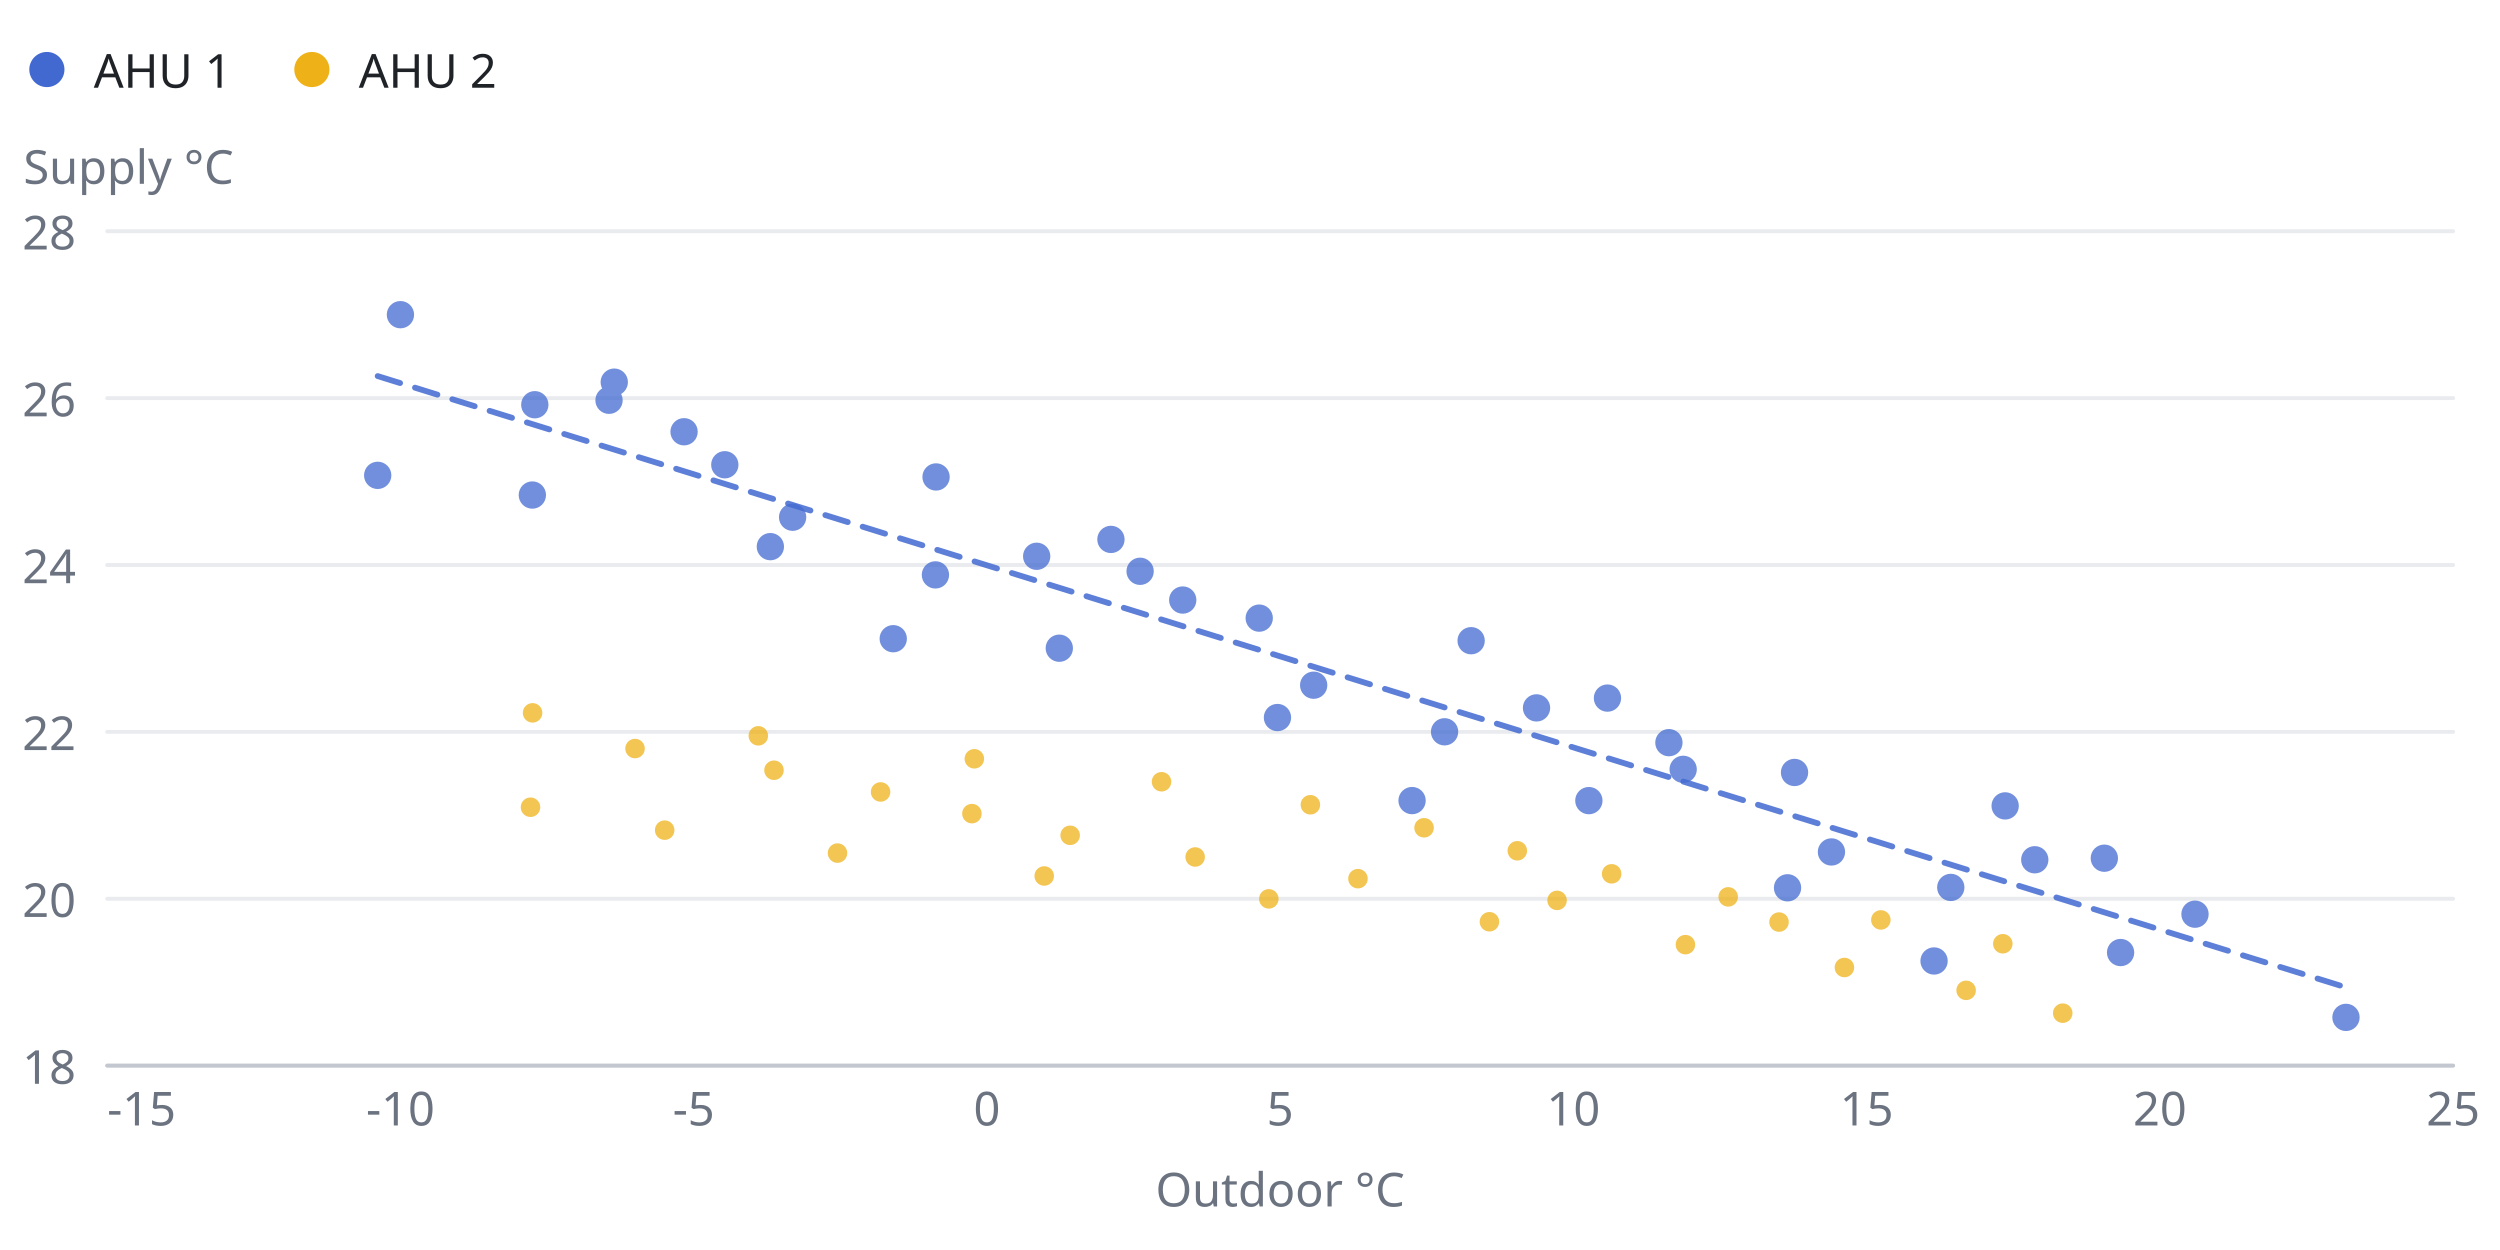
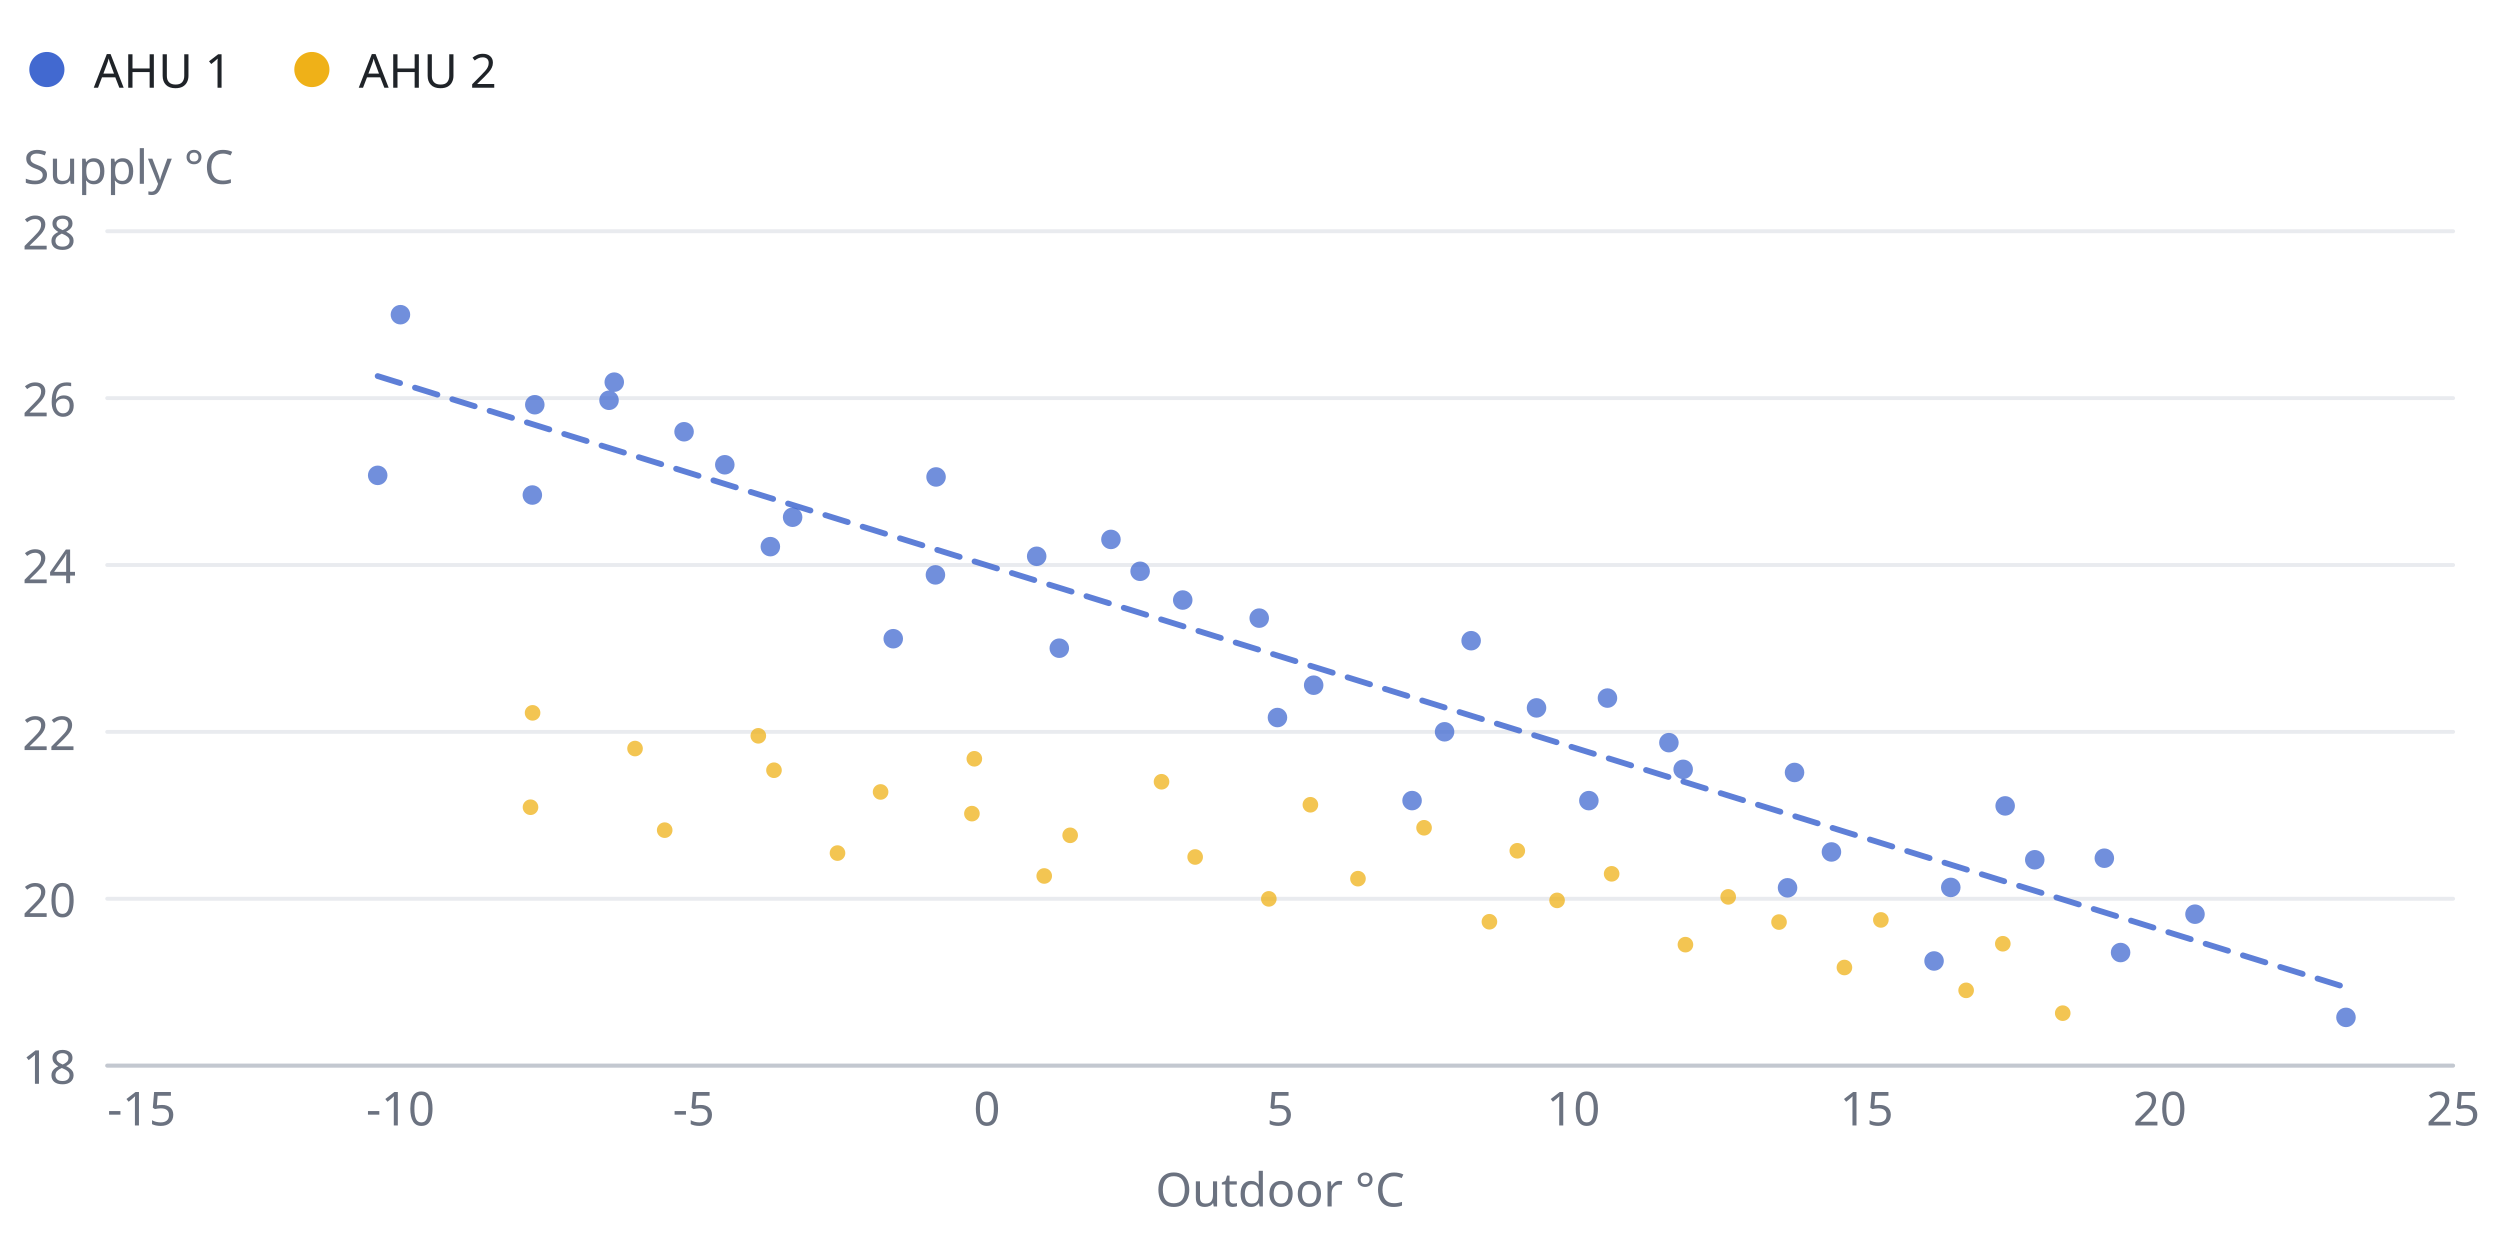
<svg xmlns="http://www.w3.org/2000/svg" width="640" height="320" viewBox="0 0 640 320" font-family="sans-serif" style="font-variant-numeric: tabular-nums" role="img">
  <rect width="100%" height="100%" fill="#ffffff" />
  <g class="rio-static">
    <g class="rio-grid">
      <path d="M27.44 272.8 L628 272.8" fill="none" stroke="#e9ebef" stroke-width="1" stroke-linejoin="round" stroke-linecap="round" />
      <path d="M27.44 230.08 L628 230.08" fill="none" stroke="#e9ebef" stroke-width="1" stroke-linejoin="round" stroke-linecap="round" />
      <path d="M27.44 187.36 L628 187.36" fill="none" stroke="#e9ebef" stroke-width="1" stroke-linejoin="round" stroke-linecap="round" />
      <path d="M27.44 144.64 L628 144.64" fill="none" stroke="#e9ebef" stroke-width="1" stroke-linejoin="round" stroke-linecap="round" />
      <path d="M27.44 101.92 L628 101.92" fill="none" stroke="#e9ebef" stroke-width="1" stroke-linejoin="round" stroke-linecap="round" />
      <path d="M27.44 59.2 L628 59.2" fill="none" stroke="#e9ebef" stroke-width="1" stroke-linejoin="round" stroke-linecap="round" />
    </g>
    <path class="rio-baseline" d="M27.44 272.8 L628 272.8" fill="none" stroke="#c3c8d0" stroke-width="1" stroke-linejoin="round" stroke-linecap="round" />
    <g class="rio-axis-y">
      <text x="19.44" y="272.8" text-anchor="end" dominant-baseline="central" font-size="12" fill="#6b7280">18</text>
      <text x="19.44" y="230.08" text-anchor="end" dominant-baseline="central" font-size="12" fill="#6b7280">20</text>
      <text x="19.44" y="187.36" text-anchor="end" dominant-baseline="central" font-size="12" fill="#6b7280">22</text>
      <text x="19.44" y="144.64" text-anchor="end" dominant-baseline="central" font-size="12" fill="#6b7280">24</text>
      <text x="19.44" y="101.92" text-anchor="end" dominant-baseline="central" font-size="12" fill="#6b7280">26</text>
      <text x="19.44" y="59.2" text-anchor="end" dominant-baseline="central" font-size="12" fill="#6b7280">28</text>
    </g>
    <g class="rio-axis-x">
      <text x="27.44" y="278.8" text-anchor="start" dominant-baseline="hanging" font-size="12" fill="#6b7280">-15</text>
      <text x="102.51" y="278.8" text-anchor="middle" dominant-baseline="hanging" font-size="12" fill="#6b7280">-10</text>
      <text x="177.58" y="278.8" text-anchor="middle" dominant-baseline="hanging" font-size="12" fill="#6b7280">-5</text>
      <text x="252.65" y="278.8" text-anchor="middle" dominant-baseline="hanging" font-size="12" fill="#6b7280">0</text>
      <text x="327.72" y="278.8" text-anchor="middle" dominant-baseline="hanging" font-size="12" fill="#6b7280">5</text>
      <text x="402.79" y="278.8" text-anchor="middle" dominant-baseline="hanging" font-size="12" fill="#6b7280">10</text>
      <text x="477.86" y="278.8" text-anchor="middle" dominant-baseline="hanging" font-size="12" fill="#6b7280">15</text>
      <text x="552.93" y="278.8" text-anchor="middle" dominant-baseline="hanging" font-size="12" fill="#6b7280">20</text>
      <text x="628" y="278.8" text-anchor="middle" dominant-baseline="hanging" font-size="12" fill="#6b7280">25</text>
    </g>
    <text class="rio-axis-title" x="327.72" y="304.2" text-anchor="middle" dominant-baseline="central" font-size="12" font-weight="500" fill="#6b7280">Outdoor °C</text>
    <text class="rio-axis-title" x="6" y="42.4" text-anchor="start" dominant-baseline="central" font-size="12" font-weight="500" fill="#6b7280">Supply °C</text>
    <g class="rio-legend">
      <g class="rio-legend-item">
        <rect class="rio-legend-hit" x="3" y="8" width="57.84" height="19.6" rx="3" fill="transparent" />
        <path class="rio-swatch rio-swatch-dot" d="M12 13.3 L12 13.3 A4.5 4.5 0 1 1 12 22.3 A4.5 4.5 0 1 1 12 13.3 Z" fill="#4269d0" />
        <text x="24" y="17.8" text-anchor="start" dominant-baseline="central" font-size="12" fill="#1f2328">AHU 1</text>
      </g>
      <g class="rio-legend-item">
        <rect class="rio-legend-hit" x="70.84" y="8" width="57.84" height="19.6" rx="3" fill="transparent" />
        <path class="rio-swatch rio-swatch-dot" d="M79.84 13.3 L79.84 13.3 A4.5 4.5 0 1 1 79.84 22.3 A4.5 4.5 0 1 1 79.84 13.3 Z" fill="#efb118" />
        <text x="91.84" y="17.8" text-anchor="start" dominant-baseline="central" font-size="12" fill="#1f2328">AHU 2</text>
      </g>
    </g>
  </g>
  <g class="rio-series-layer">
    <clipPath id="rio-clip-0">
-       <rect x="22.94" y="54.7" width="609.56" height="222.6" />
+       <rect x="23.94" y="55.7" width="607.56" height="220.6" />
    </clipPath>
    <g class="rio-plot" clip-path="url(#rio-clip-0)">
      <g class="rio-series rio-series-scatter">
        <path class="rio-trend" d="M96.69 96.28 L600.57 252.77" fill="none" stroke="#4269d0" stroke-width="1.5" stroke-linejoin="round" stroke-linecap="round" stroke-dasharray="6 4" opacity="0.85" />
-         <path class="rio-marker" d="M96.69 118.19 L96.69 118.19 A3.5 3.5 0 1 1 96.69 125.19 A3.5 3.5 0 1 1 96.69 118.19 Z M102.51 77.06 L102.51 77.06 A3.5 3.5 0 1 1 102.51 84.06 A3.5 3.5 0 1 1 102.51 77.06 Z M136.28 123.23 L136.28 123.23 A3.5 3.5 0 1 1 136.28 130.23 A3.5 3.5 0 1 1 136.28 123.23 Z M136.91 100.11 L136.91 100.11 A3.5 3.5 0 1 1 136.91 107.11 A3.5 3.5 0 1 1 136.91 100.11 Z M155.91 98.97 L155.91 98.97 A3.5 3.5 0 1 1 155.91 105.97 A3.5 3.5 0 1 1 155.91 98.97 Z M157.25 94.33 L157.25 94.33 A3.5 3.5 0 1 1 157.25 101.33 A3.5 3.5 0 1 1 157.25 94.33 Z M175.12 107.03 L175.12 107.03 A3.5 3.5 0 1 1 175.12 114.03 A3.5 3.5 0 1 1 175.12 107.03 Z M185.55 115.48 L185.55 115.48 A3.5 3.5 0 1 1 185.55 122.48 A3.5 3.5 0 1 1 185.55 115.48 Z M197.21 136.44 L197.21 136.44 A3.5 3.5 0 1 1 197.21 143.44 A3.5 3.5 0 1 1 197.21 136.44 Z M202.91 128.91 L202.91 128.91 A3.5 3.5 0 1 1 202.91 135.91 A3.5 3.5 0 1 1 202.91 128.91 Z M228.67 160.01 L228.67 160.01 A3.5 3.5 0 1 1 228.67 167.01 A3.5 3.5 0 1 1 228.67 160.01 Z M239.47 143.67 L239.47 143.67 A3.5 3.5 0 1 1 239.47 150.67 A3.5 3.5 0 1 1 239.47 143.67 Z M239.63 118.6 L239.63 118.6 A3.5 3.5 0 1 1 239.63 125.6 A3.5 3.5 0 1 1 239.63 118.6 Z M265.39 138.91 L265.39 138.91 A3.5 3.5 0 1 1 265.39 145.91 A3.5 3.5 0 1 1 265.39 138.91 Z M271.18 162.44 L271.18 162.44 A3.5 3.5 0 1 1 271.18 169.44 A3.5 3.5 0 1 1 271.18 162.44 Z M284.4 134.59 L284.4 134.59 A3.5 3.5 0 1 1 284.4 141.59 A3.5 3.5 0 1 1 284.4 134.59 Z M291.87 142.75 L291.87 142.75 A3.5 3.5 0 1 1 291.87 149.75 A3.5 3.5 0 1 1 291.87 142.75 Z M302.78 150.11 L302.78 150.11 A3.5 3.5 0 1 1 302.78 157.11 A3.5 3.5 0 1 1 302.78 150.11 Z M322.36 154.74 L322.36 154.74 A3.5 3.5 0 1 1 322.36 161.74 A3.5 3.5 0 1 1 322.36 154.74 Z M327.03 180.19 L327.03 180.19 A3.5 3.5 0 1 1 327.03 187.19 A3.5 3.5 0 1 1 327.03 180.19 Z M336.3 171.91 L336.3 171.91 A3.5 3.5 0 1 1 336.3 178.91 A3.5 3.5 0 1 1 336.3 171.91 Z M361.49 201.45 L361.49 201.45 A3.5 3.5 0 1 1 361.49 208.45 A3.5 3.5 0 1 1 361.49 201.45 Z M369.81 183.84 L369.81 183.84 A3.5 3.5 0 1 1 369.81 190.84 A3.5 3.5 0 1 1 369.81 183.84 Z M376.61 160.52 L376.61 160.52 A3.5 3.5 0 1 1 376.61 167.52 A3.5 3.5 0 1 1 376.61 160.52 Z M393.35 177.72 L393.35 177.72 A3.5 3.5 0 1 1 393.35 184.72 A3.5 3.5 0 1 1 393.35 177.72 Z M406.75 201.46 L406.75 201.46 A3.5 3.5 0 1 1 406.75 208.46 A3.5 3.5 0 1 1 406.75 201.46 Z M411.51 175.21 L411.51 175.21 A3.5 3.5 0 1 1 411.51 182.21 A3.5 3.5 0 1 1 411.51 175.21 Z M427.24 186.62 L427.24 186.62 A3.5 3.5 0 1 1 427.24 193.62 A3.5 3.5 0 1 1 427.24 186.62 Z M430.89 193.45 L430.89 193.45 A3.5 3.5 0 1 1 430.89 200.45 A3.5 3.5 0 1 1 430.89 193.45 Z M457.61 223.78 L457.61 223.78 A3.5 3.5 0 1 1 457.61 230.78 A3.5 3.5 0 1 1 457.61 223.78 Z M459.4 194.25 L459.4 194.25 A3.5 3.5 0 1 1 459.4 201.25 A3.5 3.5 0 1 1 459.4 194.25 Z M468.85 214.6 L468.85 214.6 A3.5 3.5 0 1 1 468.85 221.6 A3.5 3.5 0 1 1 468.85 214.6 Z M495.12 242.51 L495.12 242.51 A3.5 3.5 0 1 1 495.12 249.51 A3.5 3.5 0 1 1 495.12 242.51 Z M499.4 223.68 L499.4 223.68 A3.5 3.5 0 1 1 499.4 230.68 A3.5 3.5 0 1 1 499.4 223.68 Z M513.32 202.81 L513.32 202.81 A3.5 3.5 0 1 1 513.32 209.81 A3.5 3.5 0 1 1 513.32 202.81 Z M520.9 216.6 L520.9 216.6 A3.5 3.5 0 1 1 520.9 223.6 A3.5 3.5 0 1 1 520.9 216.6 Z M538.71 216.2 L538.71 216.2 A3.5 3.5 0 1 1 538.71 223.2 A3.5 3.5 0 1 1 538.71 216.2 Z M542.87 240.35 L542.87 240.35 A3.5 3.5 0 1 1 542.87 247.35 A3.5 3.5 0 1 1 542.87 240.35 Z M561.92 230.53 L561.92 230.53 A3.5 3.5 0 1 1 561.92 237.53 A3.5 3.5 0 1 1 561.92 230.53 Z M600.57 256.95 L600.57 256.95 A3.5 3.5 0 1 1 600.57 263.95 A3.5 3.5 0 1 1 600.57 256.95 Z" fill="#4269d0" fill-opacity="0.75" />
+         <path class="rio-marker" d="M96.69 119.19 L96.69 119.19 A2.5 2.5 0 1 1 96.69 124.19 A2.5 2.5 0 1 1 96.69 119.19 Z M102.51 78.06 L102.51 78.06 A2.5 2.5 0 1 1 102.51 83.06 A2.5 2.5 0 1 1 102.51 78.06 Z M136.28 124.23 L136.28 124.23 A2.5 2.5 0 1 1 136.28 129.23 A2.5 2.5 0 1 1 136.28 124.23 Z M136.91 101.11 L136.91 101.11 A2.5 2.5 0 1 1 136.91 106.11 A2.5 2.5 0 1 1 136.91 101.11 Z M155.91 99.97 L155.91 99.97 A2.5 2.5 0 1 1 155.91 104.97 A2.5 2.5 0 1 1 155.91 99.97 Z M157.25 95.33 L157.25 95.33 A2.5 2.5 0 1 1 157.25 100.33 A2.5 2.5 0 1 1 157.25 95.33 Z M175.12 108.03 L175.12 108.03 A2.5 2.5 0 1 1 175.12 113.03 A2.5 2.5 0 1 1 175.12 108.03 Z M185.55 116.48 L185.55 116.48 A2.5 2.5 0 1 1 185.55 121.48 A2.5 2.5 0 1 1 185.55 116.48 Z M197.21 137.44 L197.21 137.44 A2.5 2.5 0 1 1 197.21 142.44 A2.5 2.5 0 1 1 197.21 137.44 Z M202.91 129.91 L202.91 129.91 A2.5 2.5 0 1 1 202.91 134.91 A2.5 2.5 0 1 1 202.91 129.91 Z M228.67 161.01 L228.67 161.01 A2.5 2.5 0 1 1 228.67 166.01 A2.5 2.5 0 1 1 228.67 161.01 Z M239.47 144.67 L239.47 144.67 A2.5 2.5 0 1 1 239.47 149.67 A2.5 2.5 0 1 1 239.47 144.67 Z M239.63 119.6 L239.63 119.6 A2.5 2.5 0 1 1 239.63 124.6 A2.5 2.5 0 1 1 239.63 119.6 Z M265.39 139.91 L265.39 139.91 A2.5 2.5 0 1 1 265.39 144.91 A2.5 2.5 0 1 1 265.39 139.91 Z M271.18 163.44 L271.18 163.44 A2.5 2.5 0 1 1 271.18 168.44 A2.5 2.5 0 1 1 271.18 163.44 Z M284.4 135.59 L284.4 135.59 A2.5 2.5 0 1 1 284.4 140.59 A2.5 2.5 0 1 1 284.4 135.59 Z M291.87 143.75 L291.87 143.75 A2.5 2.5 0 1 1 291.87 148.75 A2.5 2.5 0 1 1 291.87 143.75 Z M302.78 151.11 L302.78 151.11 A2.5 2.5 0 1 1 302.78 156.11 A2.5 2.5 0 1 1 302.78 151.11 Z M322.36 155.74 L322.36 155.74 A2.5 2.5 0 1 1 322.36 160.74 A2.5 2.5 0 1 1 322.36 155.74 Z M327.03 181.19 L327.03 181.19 A2.5 2.5 0 1 1 327.03 186.19 A2.5 2.5 0 1 1 327.03 181.19 Z M336.3 172.91 L336.3 172.91 A2.5 2.5 0 1 1 336.3 177.91 A2.5 2.5 0 1 1 336.3 172.91 Z M361.49 202.45 L361.49 202.45 A2.5 2.5 0 1 1 361.49 207.45 A2.5 2.5 0 1 1 361.49 202.45 Z M369.81 184.84 L369.81 184.84 A2.5 2.5 0 1 1 369.81 189.84 A2.5 2.5 0 1 1 369.81 184.84 Z M376.61 161.52 L376.61 161.52 A2.5 2.5 0 1 1 376.61 166.52 A2.5 2.5 0 1 1 376.61 161.52 Z M393.35 178.72 L393.35 178.72 A2.5 2.5 0 1 1 393.35 183.72 A2.5 2.5 0 1 1 393.35 178.72 Z M406.75 202.46 L406.75 202.46 A2.5 2.5 0 1 1 406.75 207.46 A2.5 2.5 0 1 1 406.75 202.46 Z M411.51 176.21 L411.51 176.21 A2.5 2.5 0 1 1 411.51 181.21 A2.5 2.5 0 1 1 411.51 176.21 Z M427.24 187.62 L427.24 187.62 A2.5 2.5 0 1 1 427.24 192.62 A2.5 2.5 0 1 1 427.24 187.62 Z M430.89 194.45 L430.89 194.45 A2.5 2.5 0 1 1 430.89 199.45 A2.5 2.5 0 1 1 430.89 194.45 Z M457.61 224.78 L457.61 224.78 A2.5 2.5 0 1 1 457.61 229.78 A2.5 2.5 0 1 1 457.61 224.78 Z M459.4 195.25 L459.4 195.25 A2.5 2.5 0 1 1 459.4 200.25 A2.5 2.5 0 1 1 459.4 195.25 Z M468.85 215.6 L468.85 215.6 A2.5 2.5 0 1 1 468.85 220.6 A2.5 2.5 0 1 1 468.85 215.6 Z M495.12 243.51 L495.12 243.51 A2.5 2.5 0 1 1 495.12 248.51 A2.5 2.5 0 1 1 495.12 243.51 Z M499.4 224.68 L499.4 224.68 A2.5 2.5 0 1 1 499.4 229.68 A2.5 2.5 0 1 1 499.4 224.68 Z M513.32 203.81 L513.32 203.81 A2.5 2.5 0 1 1 513.32 208.81 A2.5 2.5 0 1 1 513.32 203.81 Z M520.9 217.6 L520.9 217.6 A2.5 2.5 0 1 1 520.9 222.6 A2.5 2.5 0 1 1 520.9 217.6 Z M538.71 217.2 L538.71 217.2 A2.5 2.5 0 1 1 538.71 222.2 A2.5 2.5 0 1 1 538.71 217.2 Z M542.87 241.35 L542.87 241.35 A2.5 2.5 0 1 1 542.87 246.35 A2.5 2.5 0 1 1 542.87 241.35 Z M561.92 231.53 L561.92 231.53 A2.5 2.5 0 1 1 561.92 236.53 A2.5 2.5 0 1 1 561.92 231.53 Z M600.57 257.95 L600.57 257.95 A2.5 2.5 0 1 1 600.57 262.95 A2.5 2.5 0 1 1 600.57 257.95 Z" fill="#4269d0" fill-opacity="0.75" />
      </g>
      <g class="rio-series rio-series-scatter">
-         <path class="rio-marker" d="M135.81 204.15 L135.81 204.15 A2.5 2.5 0 1 1 135.81 209.15 A2.5 2.5 0 1 1 135.81 204.15 Z M136.34 179.99 L136.34 179.99 A2.5 2.5 0 1 1 136.34 184.99 A2.5 2.5 0 1 1 136.34 179.99 Z M162.57 189.13 L162.57 189.13 A2.5 2.5 0 1 1 162.57 194.13 A2.5 2.5 0 1 1 162.57 189.13 Z M170.16 210.02 L170.16 210.02 A2.5 2.5 0 1 1 170.16 215.02 A2.5 2.5 0 1 1 170.16 210.02 Z M194.13 185.87 L194.13 185.87 A2.5 2.5 0 1 1 194.13 190.87 A2.5 2.5 0 1 1 194.13 185.87 Z M198.14 194.68 L198.14 194.68 A2.5 2.5 0 1 1 198.14 199.68 A2.5 2.5 0 1 1 198.14 194.68 Z M214.4 215.89 L214.4 215.89 A2.5 2.5 0 1 1 214.4 220.89 A2.5 2.5 0 1 1 214.4 215.89 Z M225.43 200.24 L225.43 200.24 A2.5 2.5 0 1 1 225.43 205.24 A2.5 2.5 0 1 1 225.43 200.24 Z M248.81 205.79 L248.81 205.79 A2.5 2.5 0 1 1 248.81 210.79 A2.5 2.5 0 1 1 248.81 205.79 Z M249.43 191.75 L249.43 191.75 A2.5 2.5 0 1 1 249.43 196.75 A2.5 2.5 0 1 1 249.43 191.75 Z M267.32 221.75 L267.32 221.75 A2.5 2.5 0 1 1 267.32 226.75 A2.5 2.5 0 1 1 267.32 221.75 Z M273.96 211.34 L273.96 211.34 A2.5 2.5 0 1 1 273.96 216.34 A2.5 2.5 0 1 1 273.96 211.34 Z M297.35 197.63 L297.35 197.63 A2.5 2.5 0 1 1 297.35 202.63 A2.5 2.5 0 1 1 297.35 197.63 Z M305.96 216.89 L305.96 216.89 A2.5 2.5 0 1 1 305.96 221.89 A2.5 2.5 0 1 1 305.96 216.89 Z M324.82 227.61 L324.82 227.61 A2.5 2.5 0 1 1 324.82 232.61 A2.5 2.5 0 1 1 324.82 227.61 Z M335.46 203.52 L335.46 203.52 A2.5 2.5 0 1 1 335.46 208.52 A2.5 2.5 0 1 1 335.46 203.52 Z M347.64 222.44 L347.64 222.44 A2.5 2.5 0 1 1 347.64 227.44 A2.5 2.5 0 1 1 347.64 222.44 Z M364.56 209.41 L364.56 209.41 A2.5 2.5 0 1 1 364.56 214.41 A2.5 2.5 0 1 1 364.56 209.41 Z M381.29 233.47 L381.29 233.47 A2.5 2.5 0 1 1 381.29 238.47 A2.5 2.5 0 1 1 381.29 233.47 Z M388.43 215.3 L388.43 215.3 A2.5 2.5 0 1 1 388.43 220.3 A2.5 2.5 0 1 1 388.43 215.3 Z M398.61 228 L398.61 228 A2.5 2.5 0 1 1 398.61 233 A2.5 2.5 0 1 1 398.61 228 Z M412.58 221.2 L412.58 221.2 A2.5 2.5 0 1 1 412.58 226.2 A2.5 2.5 0 1 1 412.58 221.2 Z M431.47 239.33 L431.47 239.33 A2.5 2.5 0 1 1 431.47 244.33 A2.5 2.5 0 1 1 431.47 239.33 Z M442.42 227.1 L442.42 227.1 A2.5 2.5 0 1 1 442.42 232.1 A2.5 2.5 0 1 1 442.42 227.1 Z M455.43 233.55 L455.43 233.55 A2.5 2.5 0 1 1 455.43 238.55 A2.5 2.5 0 1 1 455.43 233.55 Z M472.17 245.18 L472.17 245.18 A2.5 2.5 0 1 1 472.17 250.18 A2.5 2.5 0 1 1 472.17 245.18 Z M481.5 233 L481.5 233 A2.5 2.5 0 1 1 481.5 238 A2.5 2.5 0 1 1 481.5 233 Z M503.33 251.03 L503.33 251.03 A2.5 2.5 0 1 1 503.33 256.03 A2.5 2.5 0 1 1 503.33 251.03 Z M512.72 239.1 L512.72 239.1 A2.5 2.5 0 1 1 512.72 244.1 A2.5 2.5 0 1 1 512.72 239.1 Z M528.06 256.87 L528.06 256.87 A2.5 2.5 0 1 1 528.06 261.87 A2.5 2.5 0 1 1 528.06 256.87 Z" fill="#efb118" fill-opacity="0.75" />
+         <path class="rio-marker" d="M135.81 204.65 L135.81 204.65 A2 2 0 1 1 135.81 208.65 A2 2 0 1 1 135.81 204.65 Z M136.34 180.49 L136.34 180.49 A2 2 0 1 1 136.34 184.49 A2 2 0 1 1 136.34 180.49 Z M162.57 189.63 L162.57 189.63 A2 2 0 1 1 162.57 193.63 A2 2 0 1 1 162.57 189.63 Z M170.16 210.52 L170.16 210.52 A2 2 0 1 1 170.16 214.52 A2 2 0 1 1 170.16 210.52 Z M194.13 186.37 L194.13 186.37 A2 2 0 1 1 194.13 190.37 A2 2 0 1 1 194.13 186.37 Z M198.14 195.18 L198.14 195.18 A2 2 0 1 1 198.14 199.18 A2 2 0 1 1 198.14 195.18 Z M214.4 216.39 L214.4 216.39 A2 2 0 1 1 214.4 220.39 A2 2 0 1 1 214.4 216.39 Z M225.43 200.74 L225.43 200.74 A2 2 0 1 1 225.43 204.74 A2 2 0 1 1 225.43 200.74 Z M248.81 206.29 L248.81 206.29 A2 2 0 1 1 248.81 210.29 A2 2 0 1 1 248.81 206.29 Z M249.43 192.25 L249.43 192.25 A2 2 0 1 1 249.43 196.25 A2 2 0 1 1 249.43 192.25 Z M267.32 222.25 L267.32 222.25 A2 2 0 1 1 267.32 226.25 A2 2 0 1 1 267.32 222.25 Z M273.96 211.84 L273.96 211.84 A2 2 0 1 1 273.96 215.84 A2 2 0 1 1 273.96 211.84 Z M297.35 198.13 L297.35 198.13 A2 2 0 1 1 297.35 202.13 A2 2 0 1 1 297.35 198.13 Z M305.96 217.39 L305.96 217.39 A2 2 0 1 1 305.96 221.39 A2 2 0 1 1 305.96 217.39 Z M324.82 228.11 L324.82 228.11 A2 2 0 1 1 324.82 232.11 A2 2 0 1 1 324.82 228.11 Z M335.46 204.02 L335.46 204.02 A2 2 0 1 1 335.46 208.02 A2 2 0 1 1 335.46 204.02 Z M347.64 222.94 L347.64 222.94 A2 2 0 1 1 347.64 226.94 A2 2 0 1 1 347.64 222.94 Z M364.56 209.91 L364.56 209.91 A2 2 0 1 1 364.56 213.91 A2 2 0 1 1 364.56 209.91 Z M381.29 233.97 L381.29 233.97 A2 2 0 1 1 381.29 237.97 A2 2 0 1 1 381.29 233.97 Z M388.43 215.8 L388.43 215.8 A2 2 0 1 1 388.43 219.8 A2 2 0 1 1 388.43 215.8 Z M398.61 228.5 L398.61 228.5 A2 2 0 1 1 398.61 232.5 A2 2 0 1 1 398.61 228.5 Z M412.58 221.7 L412.58 221.7 A2 2 0 1 1 412.58 225.7 A2 2 0 1 1 412.58 221.7 Z M431.47 239.83 L431.47 239.83 A2 2 0 1 1 431.47 243.83 A2 2 0 1 1 431.47 239.83 Z M442.42 227.6 L442.42 227.6 A2 2 0 1 1 442.42 231.6 A2 2 0 1 1 442.42 227.6 Z M455.43 234.05 L455.43 234.05 A2 2 0 1 1 455.43 238.05 A2 2 0 1 1 455.43 234.05 Z M472.17 245.68 L472.17 245.68 A2 2 0 1 1 472.17 249.68 A2 2 0 1 1 472.17 245.68 Z M481.5 233.5 L481.5 233.5 A2 2 0 1 1 481.5 237.5 A2 2 0 1 1 481.5 233.5 Z M503.33 251.53 L503.33 251.53 A2 2 0 1 1 503.33 255.53 A2 2 0 1 1 503.33 251.53 Z M512.72 239.6 L512.72 239.6 A2 2 0 1 1 512.72 243.6 A2 2 0 1 1 512.72 239.6 Z M528.06 257.37 L528.06 257.37 A2 2 0 1 1 528.06 261.37 A2 2 0 1 1 528.06 257.37 Z" fill="#efb118" fill-opacity="0.75" />
      </g>
    </g>
    <g class="rio-labels" />
  </g>
  <g class="rio-overlay" />
</svg>
